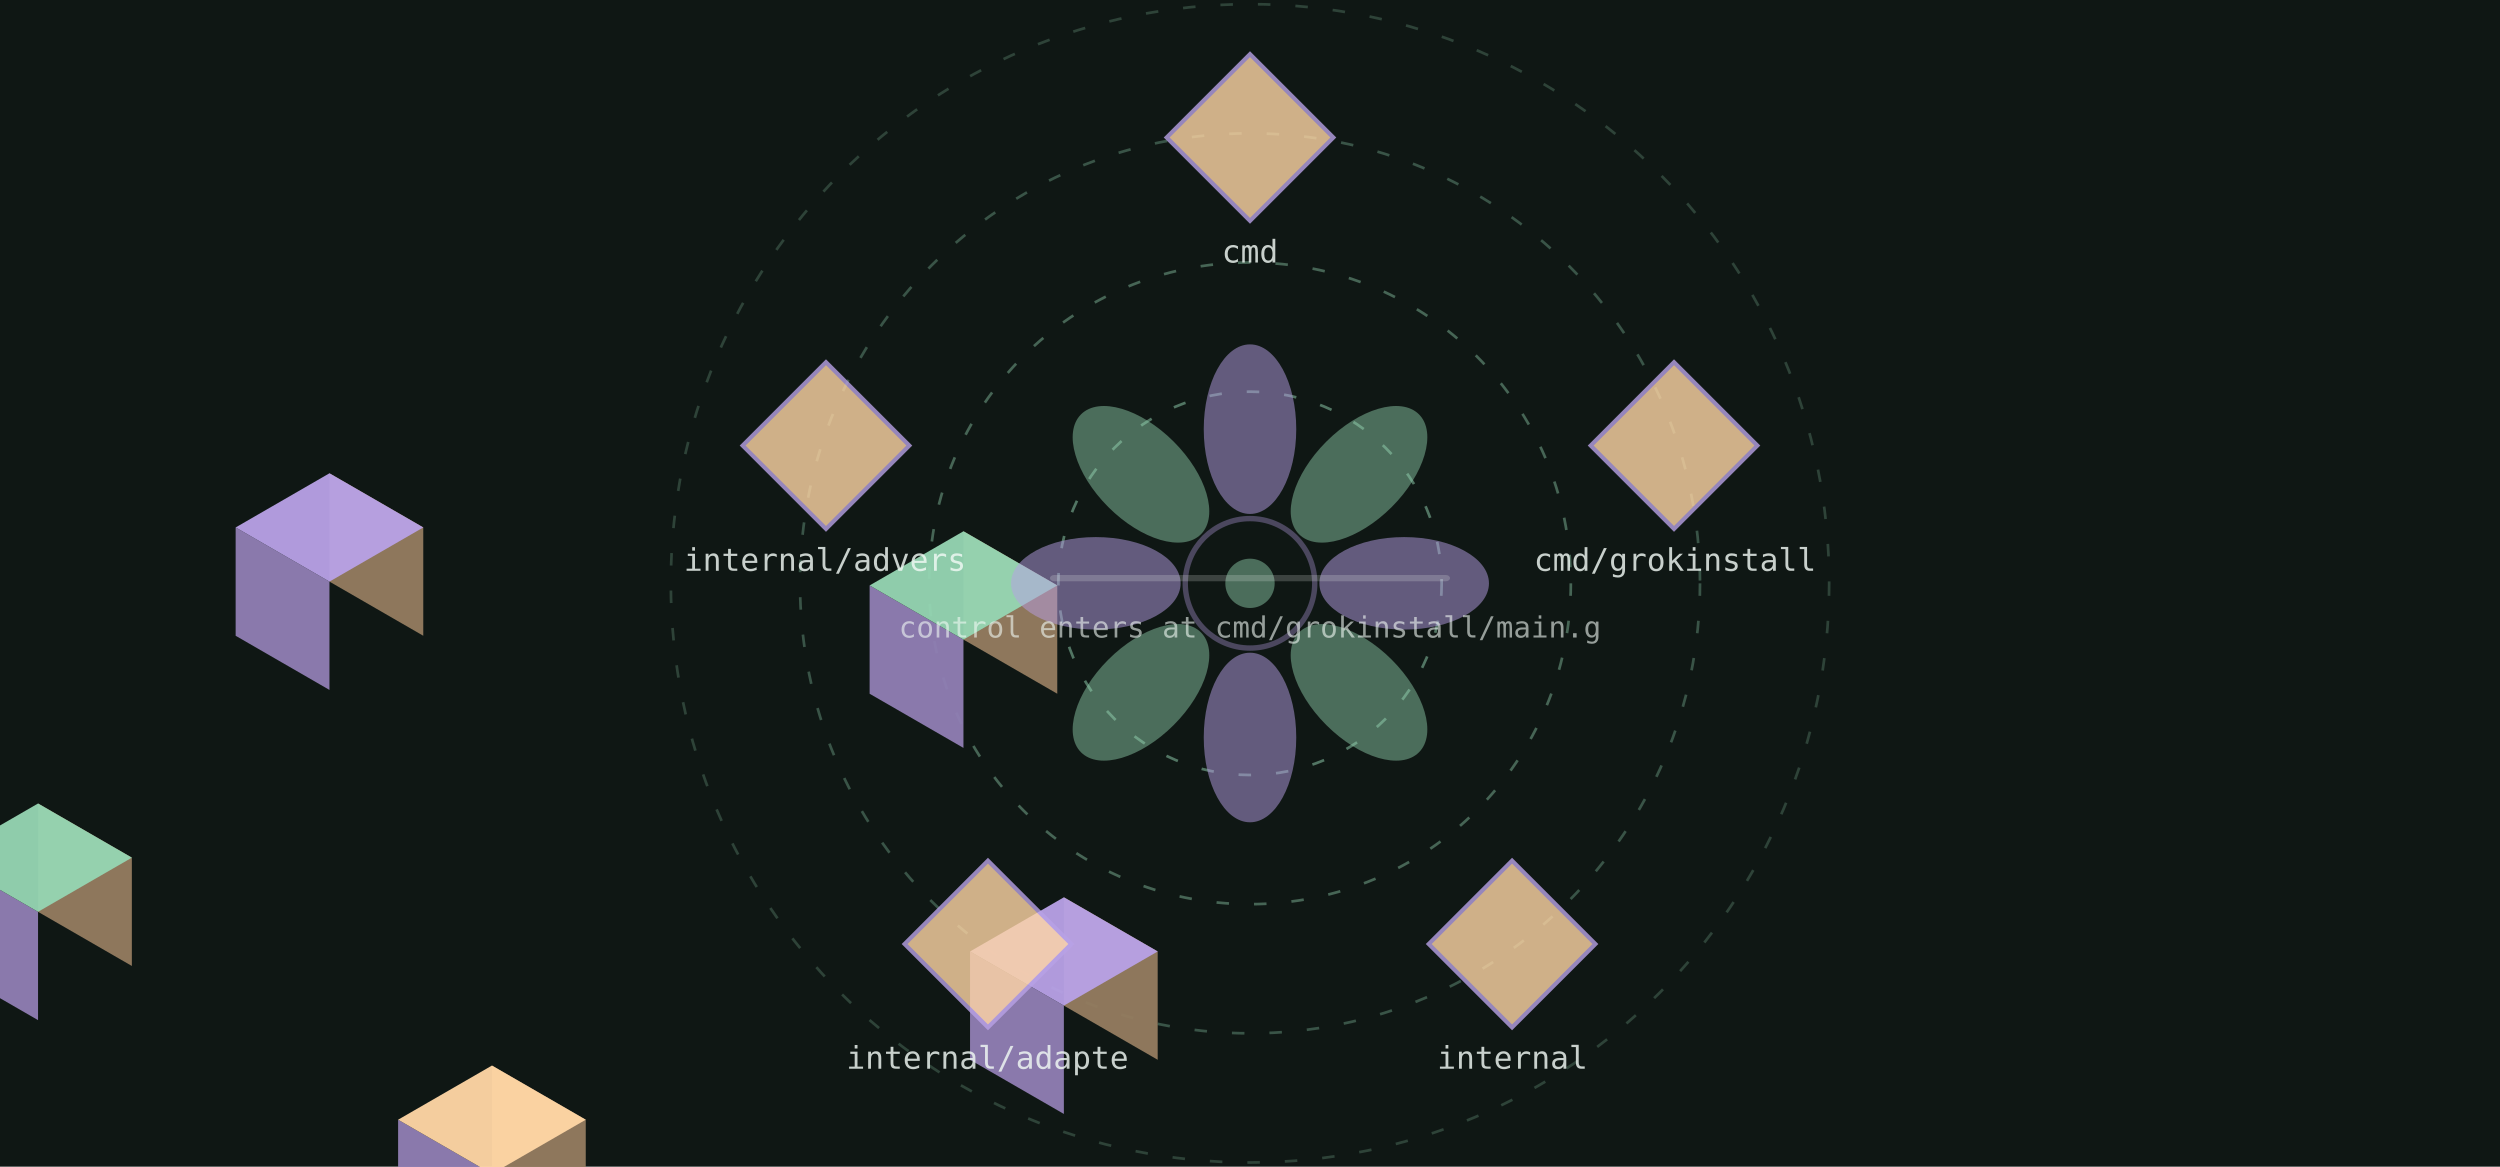
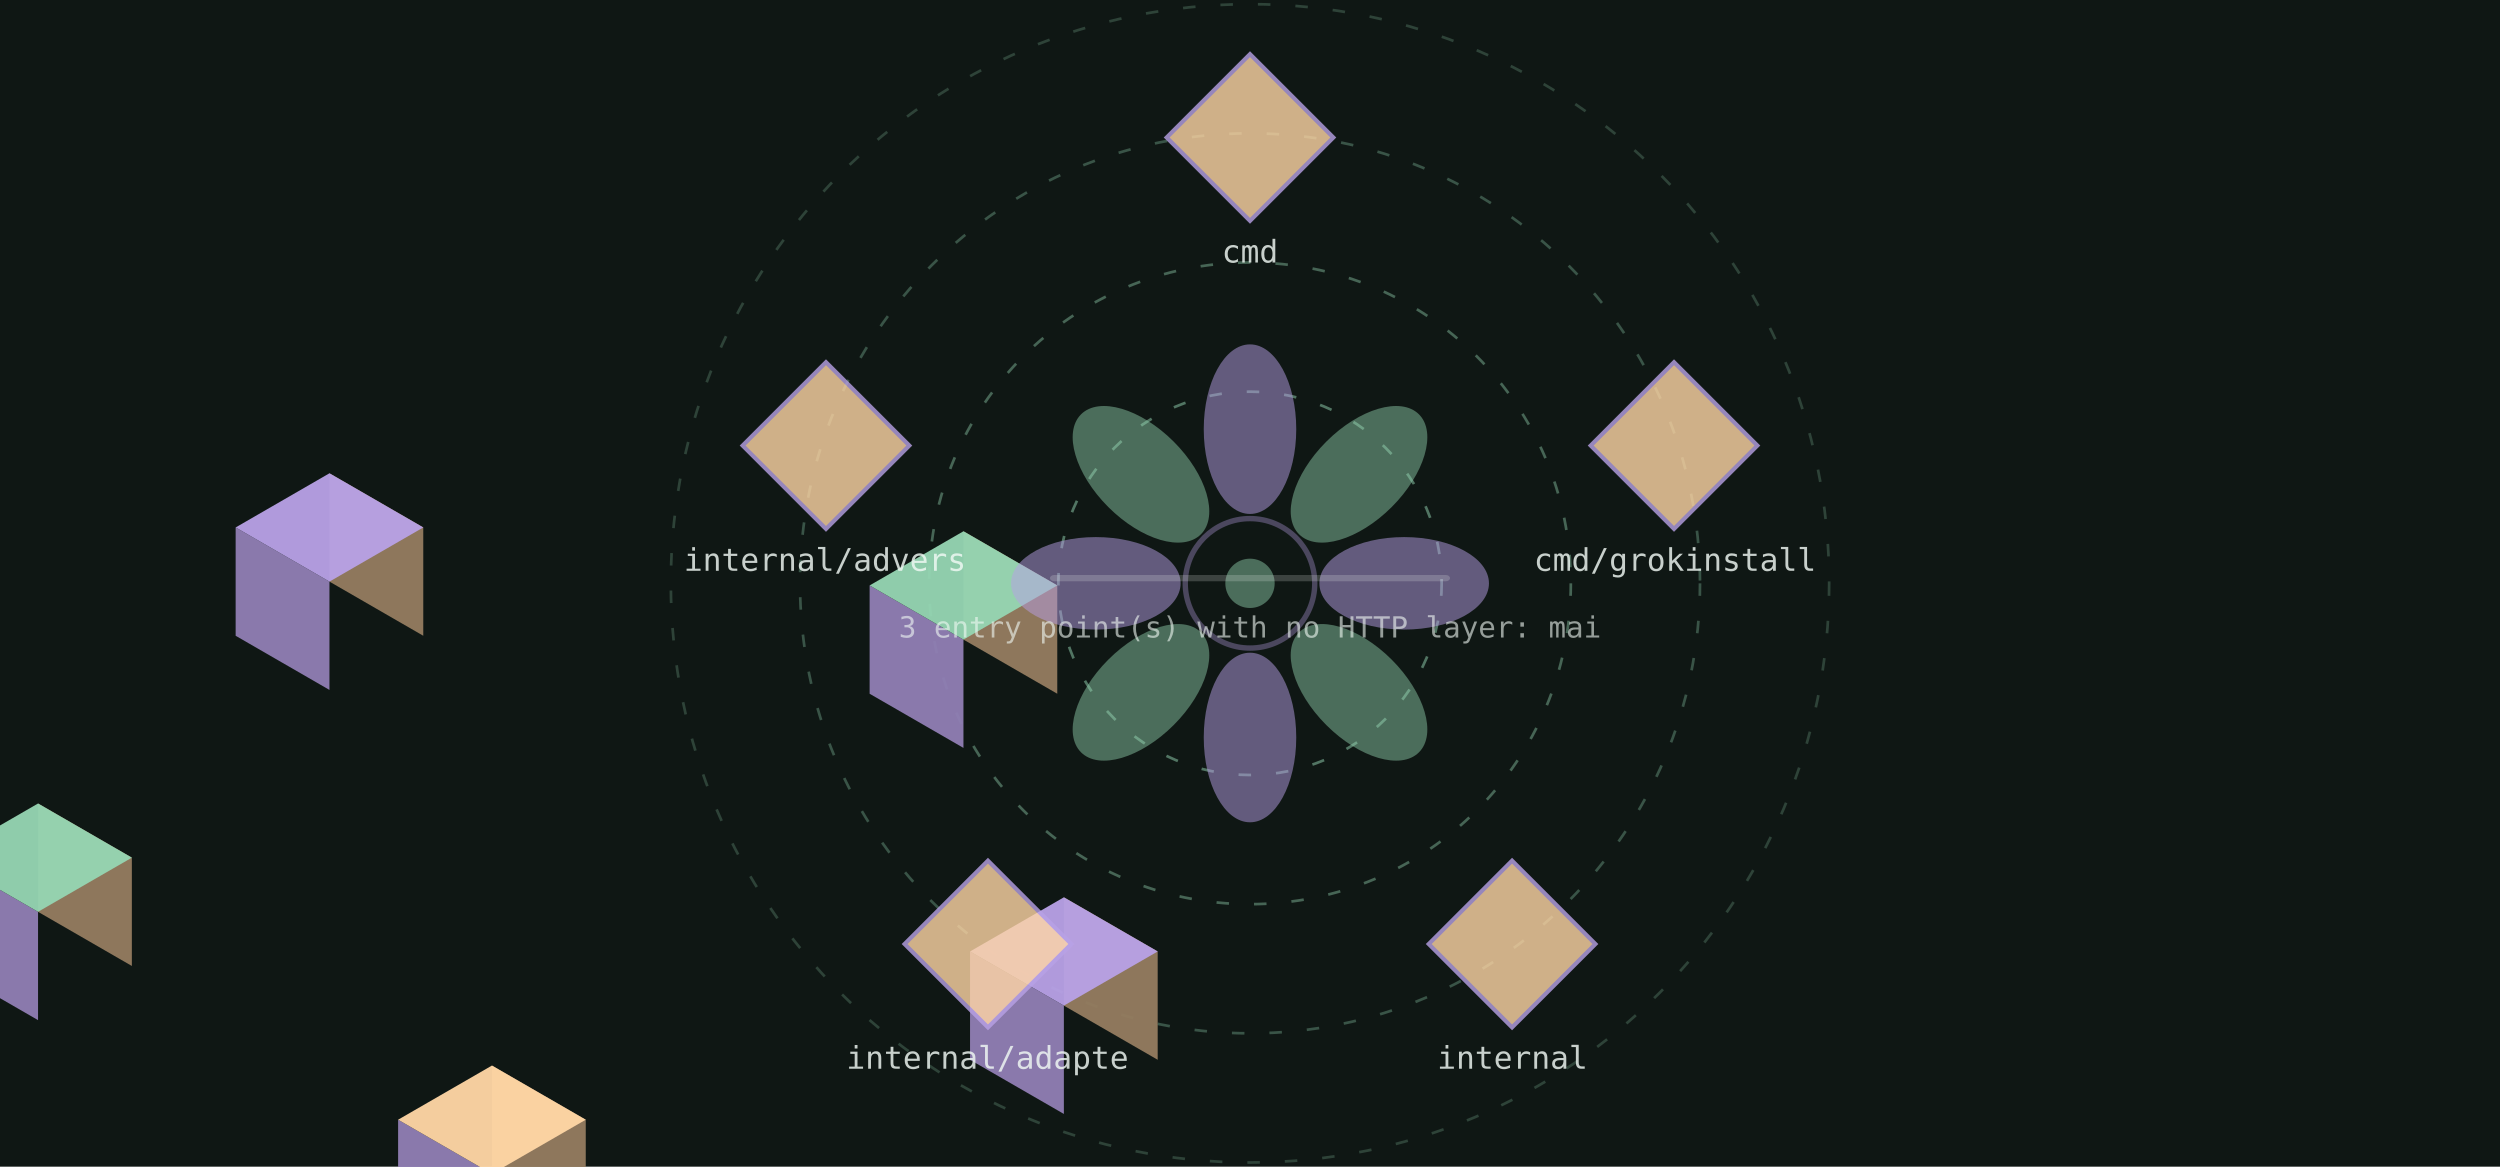
<svg xmlns="http://www.w3.org/2000/svg" viewBox="0 0 1200 560" width="1200" height="560" role="img" aria-label="grokinstall workflow">
  <rect width="1200" height="560" fill="#0f1714" />
  <defs>
    <linearGradient id="gk" x1="0" y1="0" x2="1" y2="1">
      <stop offset="0%" stop-color="#95d5b2" />
      <stop offset="100%" stop-color="#b8a1e6" />
    </linearGradient>
  </defs>
  <circle cx="600.00" cy="280.00" r="92.00" fill="none" stroke="rgba(149,213,178,0.500)" stroke-width="1.30" opacity="1.00" stroke-dasharray="6 12" />
  <g>
    <circle cx="600.00" cy="280.00" r="92.00" fill="none" stroke="#ffd6a5" stroke-width="2.60" opacity="0.00" />
    <animate attributeName="opacity" values="0;0.85;0" dur="14.5s" begin="0.0s" repeatCount="indefinite" />
  </g>
  <circle cx="600.00" cy="280.00" r="154.00" fill="none" stroke="rgba(149,213,178,0.410)" stroke-width="1.30" opacity="1.00" stroke-dasharray="6 12" />
  <g>
    <circle cx="600.00" cy="280.00" r="154.00" fill="none" stroke="#ffd6a5" stroke-width="2.60" opacity="0.00" />
    <animate attributeName="opacity" values="0;0.85;0" dur="14.5s" begin="0.6s" repeatCount="indefinite" />
  </g>
  <circle cx="600.00" cy="280.00" r="216.00" fill="none" stroke="rgba(149,213,178,0.320)" stroke-width="1.30" opacity="1.00" stroke-dasharray="6 12" />
  <g>
    <circle cx="600.00" cy="280.00" r="216.00" fill="none" stroke="#ffd6a5" stroke-width="2.60" opacity="0.00" />
    <animate attributeName="opacity" values="0;0.85;0" dur="14.5s" begin="1.2s" repeatCount="indefinite" />
  </g>
  <circle cx="600.00" cy="280.00" r="278.00" fill="none" stroke="rgba(149,213,178,0.230)" stroke-width="1.30" opacity="1.00" stroke-dasharray="6 12" />
  <g>
    <circle cx="600.00" cy="280.00" r="278.00" fill="none" stroke="#ffd6a5" stroke-width="2.60" opacity="0.00" />
    <animate attributeName="opacity" values="0;0.85;0" dur="14.5s" begin="1.8s" repeatCount="indefinite" />
  </g>
  <polygon points="462.46,307.00 507.49,333.00 507.49,281.00 462.46,255.00" fill="#947c60" opacity="0.95" />
  <polygon points="417.42,333.00 462.46,359.00 462.46,307.00 417.42,281.00" fill="#907eb3" opacity="0.95" />
  <polygon points="462.46,255.00 507.49,281.00 462.46,307.00 417.42,281.00" fill="#95d5b2" opacity="0.95" />
  <text x="600" y="126" font-family="ui-monospace,Menlo,monospace" font-size="15" fill="rgba(240,248,244,0.820)" text-anchor="middle">cmd</text>
  <g>
    <polygon points="600.00,26.00 640.00,66.00 600.00,106.00 560.00,66.00" fill="#ffd6a5" opacity="0.80" stroke="#b8a1e6" stroke-width="2" />
    <animate attributeName="opacity" values="0.25;1.0;0.25" dur="14.5s" begin="0.0s" repeatCount="indefinite" />
  </g>
  <polygon points="510.66,482.70 555.69,508.70 555.69,456.70 510.66,430.70" fill="#947c60" opacity="0.95" />
  <polygon points="465.62,508.70 510.66,534.70 510.66,482.70 465.62,456.70" fill="#907eb3" opacity="0.95" />
  <polygon points="510.66,430.70 555.69,456.70 510.66,482.70 465.62,456.70" fill="#b8a1e6" opacity="0.95" />
  <text x="804" y="274" font-family="ui-monospace,Menlo,monospace" font-size="15" fill="rgba(240,248,244,0.820)" text-anchor="middle">cmd/grokinstall</text>
  <g>
    <polygon points="803.53,173.87 843.53,213.87 803.53,253.87 763.53,213.87" fill="#ffd6a5" opacity="0.80" stroke="#b8a1e6" stroke-width="2" />
    <animate attributeName="opacity" values="0.25;1.0;0.25" dur="14.5s" begin="2.9s" repeatCount="indefinite" />
  </g>
  <polygon points="236.13,563.46 281.16,589.46 281.16,537.46 236.13,511.46" fill="#947c60" opacity="0.95" />
  <polygon points="191.09,589.46 236.13,615.46 236.13,563.46 191.09,537.46" fill="#907eb3" opacity="0.95" />
  <polygon points="236.13,511.46 281.16,537.46 236.13,563.46 191.09,537.46" fill="#ffd6a5" opacity="0.95" />
  <text x="726" y="513" font-family="ui-monospace,Menlo,monospace" font-size="15" fill="rgba(240,248,244,0.820)" text-anchor="middle">internal</text>
  <g>
    <polygon points="725.79,413.13 765.79,453.13 725.79,493.13 685.79,453.13" fill="#ffd6a5" opacity="0.80" stroke="#b8a1e6" stroke-width="2" />
    <animate attributeName="opacity" values="0.25;1.0;0.25" dur="14.5s" begin="5.8s" repeatCount="indefinite" />
  </g>
  <polygon points="18.26,437.67 63.29,463.67 63.29,411.67 18.26,385.67" fill="#947c60" opacity="0.95" />
  <polygon points="-26.77,463.67 18.26,489.67 18.26,437.67 -26.77,411.67" fill="#907eb3" opacity="0.95" />
  <polygon points="18.26,385.67 63.29,411.67 18.26,437.67 -26.77,411.67" fill="#95d5b2" opacity="0.95" />
  <text x="474" y="513" font-family="ui-monospace,Menlo,monospace" font-size="15" fill="rgba(240,248,244,0.820)" text-anchor="middle">internal/adapte</text>
  <g>
    <polygon points="474.21,413.13 514.21,453.13 474.21,493.13 434.21,453.13" fill="#ffd6a5" opacity="0.80" stroke="#b8a1e6" stroke-width="2" />
    <animate attributeName="opacity" values="0.25;1.0;0.25" dur="14.5s" begin="8.7s" repeatCount="indefinite" />
  </g>
  <polygon points="158.14,279.17 203.17,305.17 203.17,253.17 158.14,227.17" fill="#947c60" opacity="0.95" />
  <polygon points="113.11,305.17 158.14,331.17 158.14,279.17 113.11,253.17" fill="#907eb3" opacity="0.95" />
  <polygon points="158.14,227.17 203.17,253.17 158.14,279.17 113.11,253.17" fill="#b8a1e6" opacity="0.95" />
  <text x="396" y="274" font-family="ui-monospace,Menlo,monospace" font-size="15" fill="rgba(240,248,244,0.820)" text-anchor="middle">internal/advers</text>
  <g>
    <polygon points="396.47,173.87 436.47,213.87 396.47,253.87 356.47,213.87" fill="#ffd6a5" opacity="0.80" stroke="#b8a1e6" stroke-width="2" />
    <animate attributeName="opacity" values="0.25;1.0;0.25" dur="14.5s" begin="11.6s" repeatCount="indefinite" />
  </g>
  <ellipse cx="600.00" cy="206.00" rx="22.20" ry="40.70" fill="rgba(184,161,230,0.500)" opacity="1.00" transform="rotate(0.0 600.00 206.00)" />
  <ellipse cx="652.33" cy="227.67" rx="22.20" ry="40.70" fill="rgba(149,213,178,0.450)" opacity="1.00" transform="rotate(45.0 652.33 227.67)" />
  <ellipse cx="674.00" cy="280.00" rx="22.20" ry="40.70" fill="rgba(184,161,230,0.500)" opacity="1.00" transform="rotate(90.0 674.00 280.00)" />
  <ellipse cx="652.33" cy="332.33" rx="22.20" ry="40.70" fill="rgba(149,213,178,0.450)" opacity="1.00" transform="rotate(135.0 652.33 332.33)" />
  <ellipse cx="600.00" cy="354.00" rx="22.20" ry="40.70" fill="rgba(184,161,230,0.500)" opacity="1.00" transform="rotate(180.0 600.00 354.00)" />
  <ellipse cx="547.67" cy="332.33" rx="22.20" ry="40.70" fill="rgba(149,213,178,0.450)" opacity="1.00" transform="rotate(225.0 547.67 332.33)" />
  <ellipse cx="526.00" cy="280.00" rx="22.20" ry="40.70" fill="rgba(184,161,230,0.500)" opacity="1.00" transform="rotate(270.0 526.00 280.00)" />
  <ellipse cx="547.67" cy="227.67" rx="22.20" ry="40.70" fill="rgba(149,213,178,0.450)" opacity="1.00" transform="rotate(315.0 547.67 227.67)" />
  <circle cx="600.00" cy="280.00" r="31.08" fill="none" stroke="rgba(184,161,230,0.500)" stroke-width="2.59" opacity="0.70" />
  <circle cx="600.00" cy="280.00" r="11.84" fill="rgba(149,213,178,0.450)" opacity="1.00" />
  <rect x="504.00" y="276.00" width="192.00" height="3.00" rx="2.00" fill="rgba(240,248,244,0.200)" opacity="1.00" />
-   <text x="600" y="306" font-family="ui-monospace,Menlo,monospace" font-size="14" fill="rgba(240,248,244,0.600)" text-anchor="middle">control enters at cmd/grokinstall/main.g</text>
+   <text x="600" y="306" font-family="ui-monospace,Menlo,monospace" font-size="14" fill="rgba(240,248,244,0.600)" text-anchor="middle">3 entry point(s) with no HTTP layer: mai</text>
</svg>
